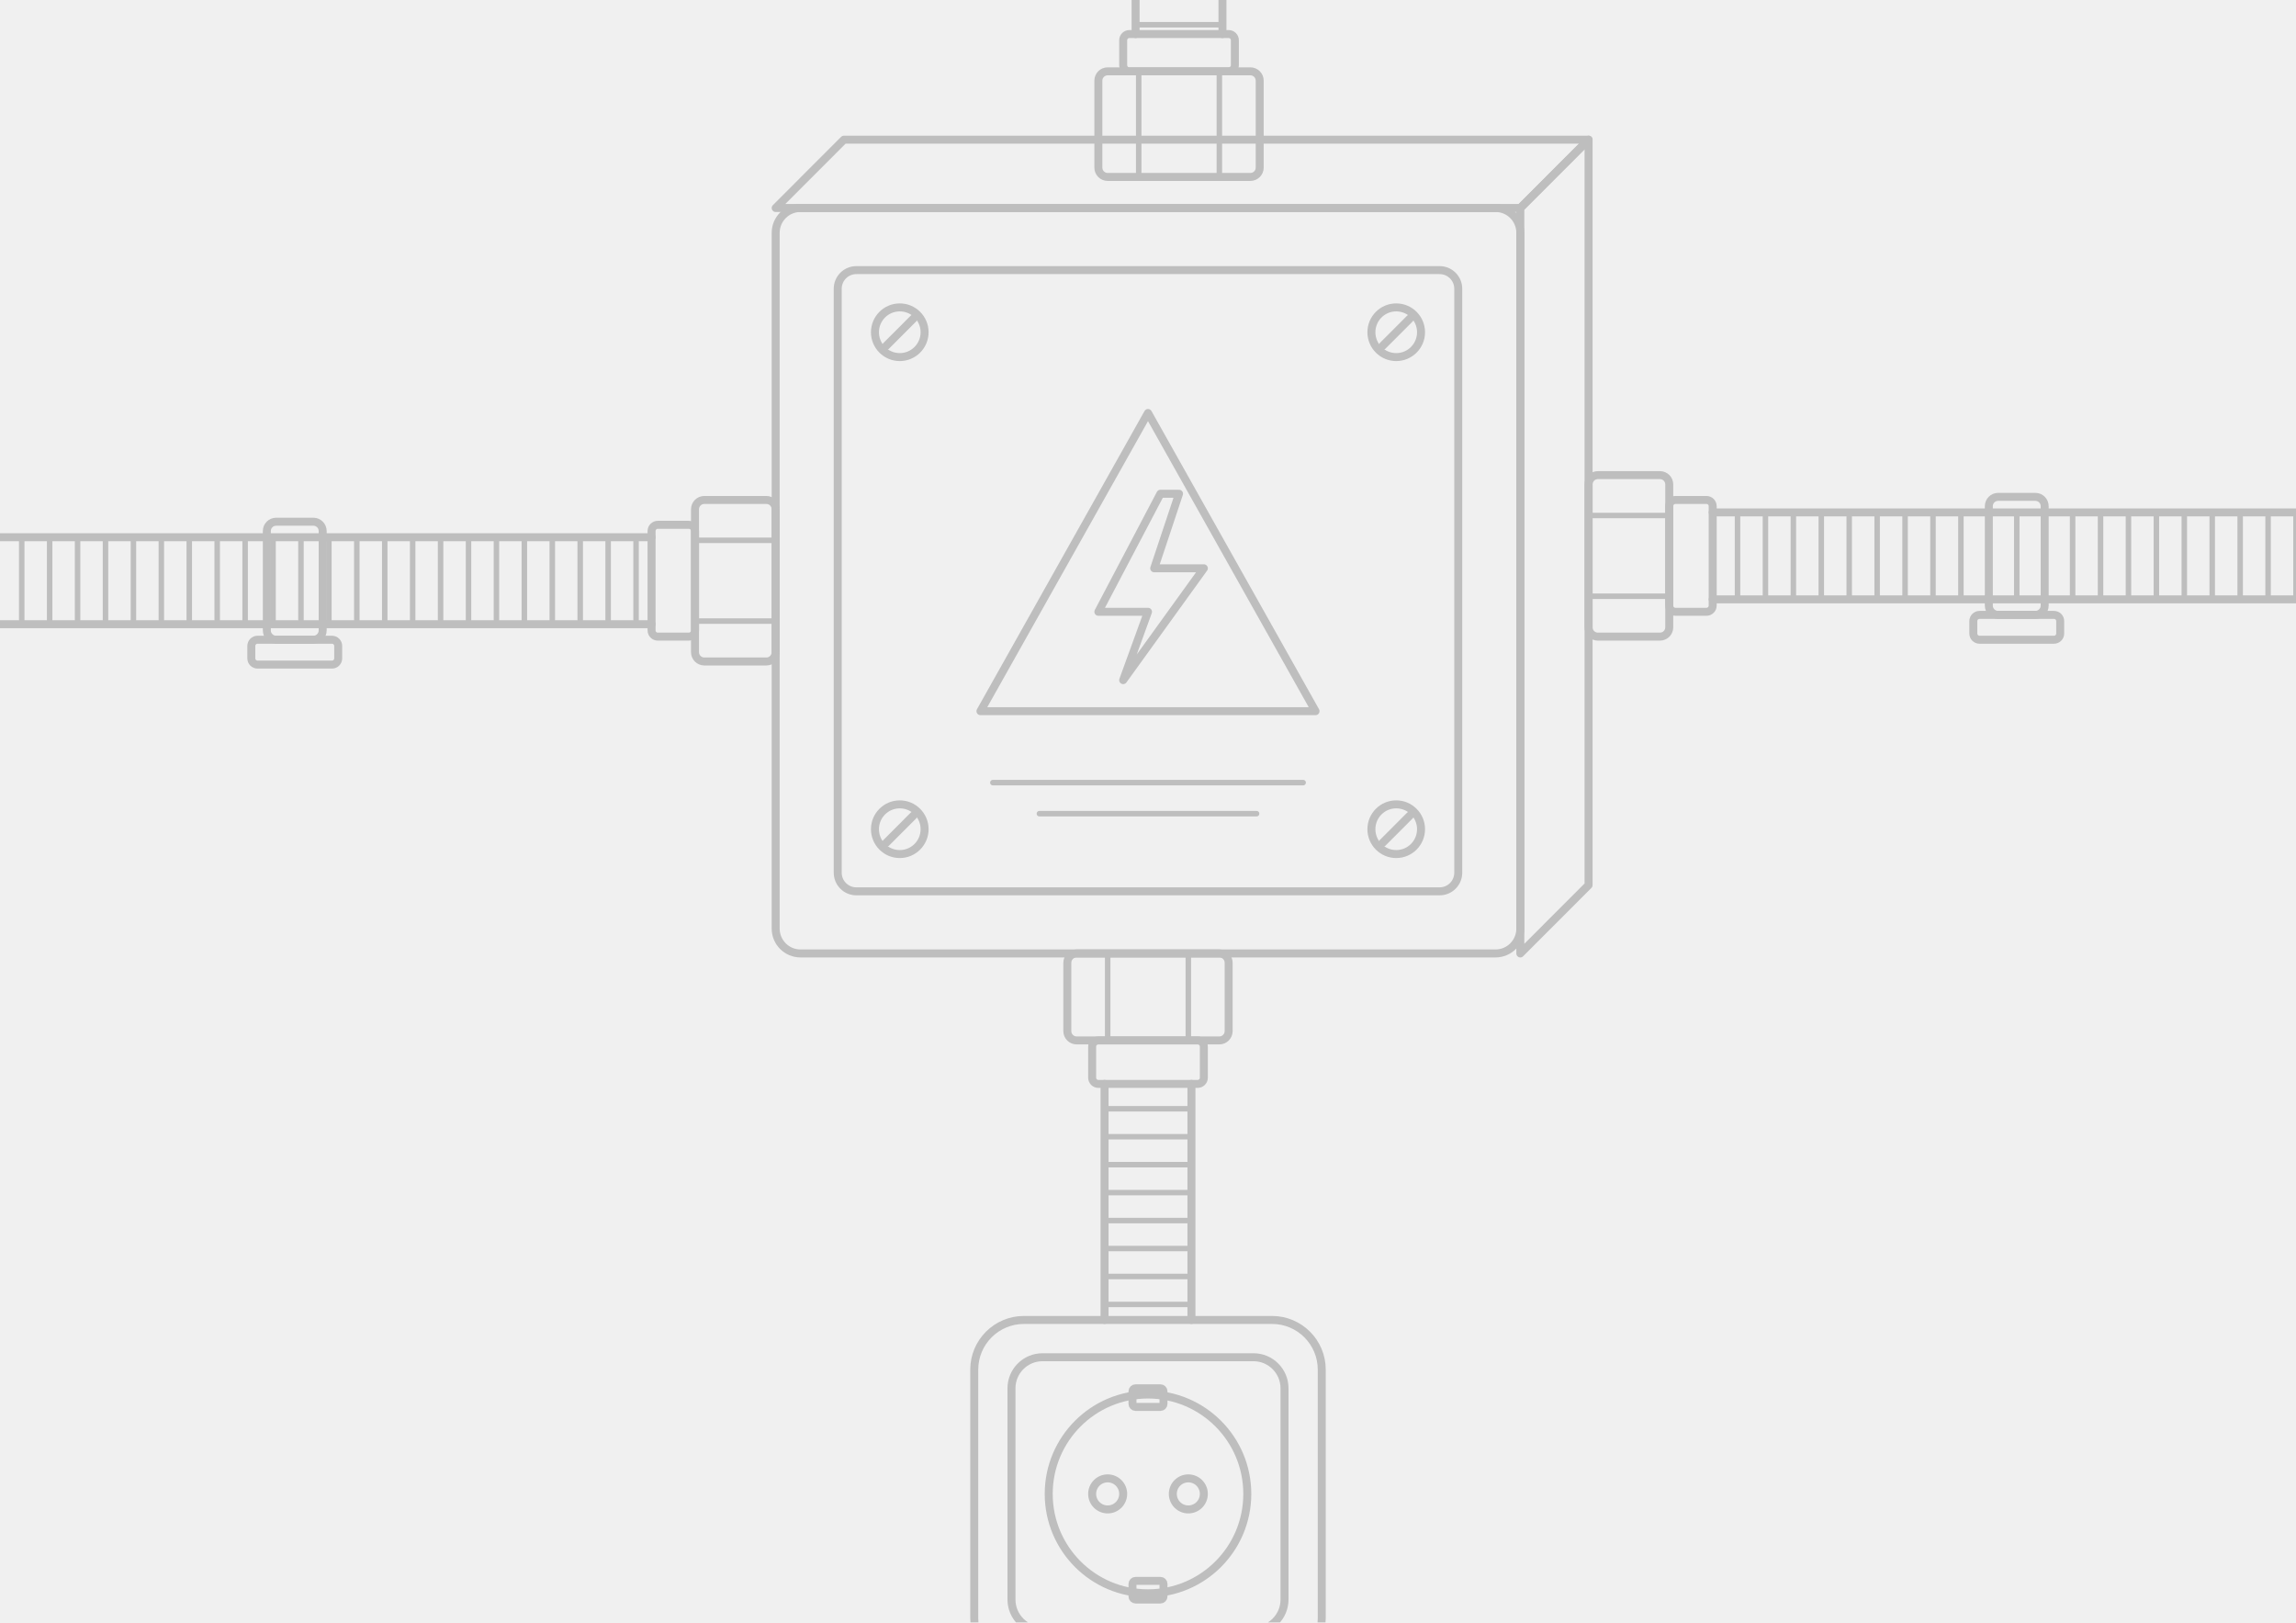
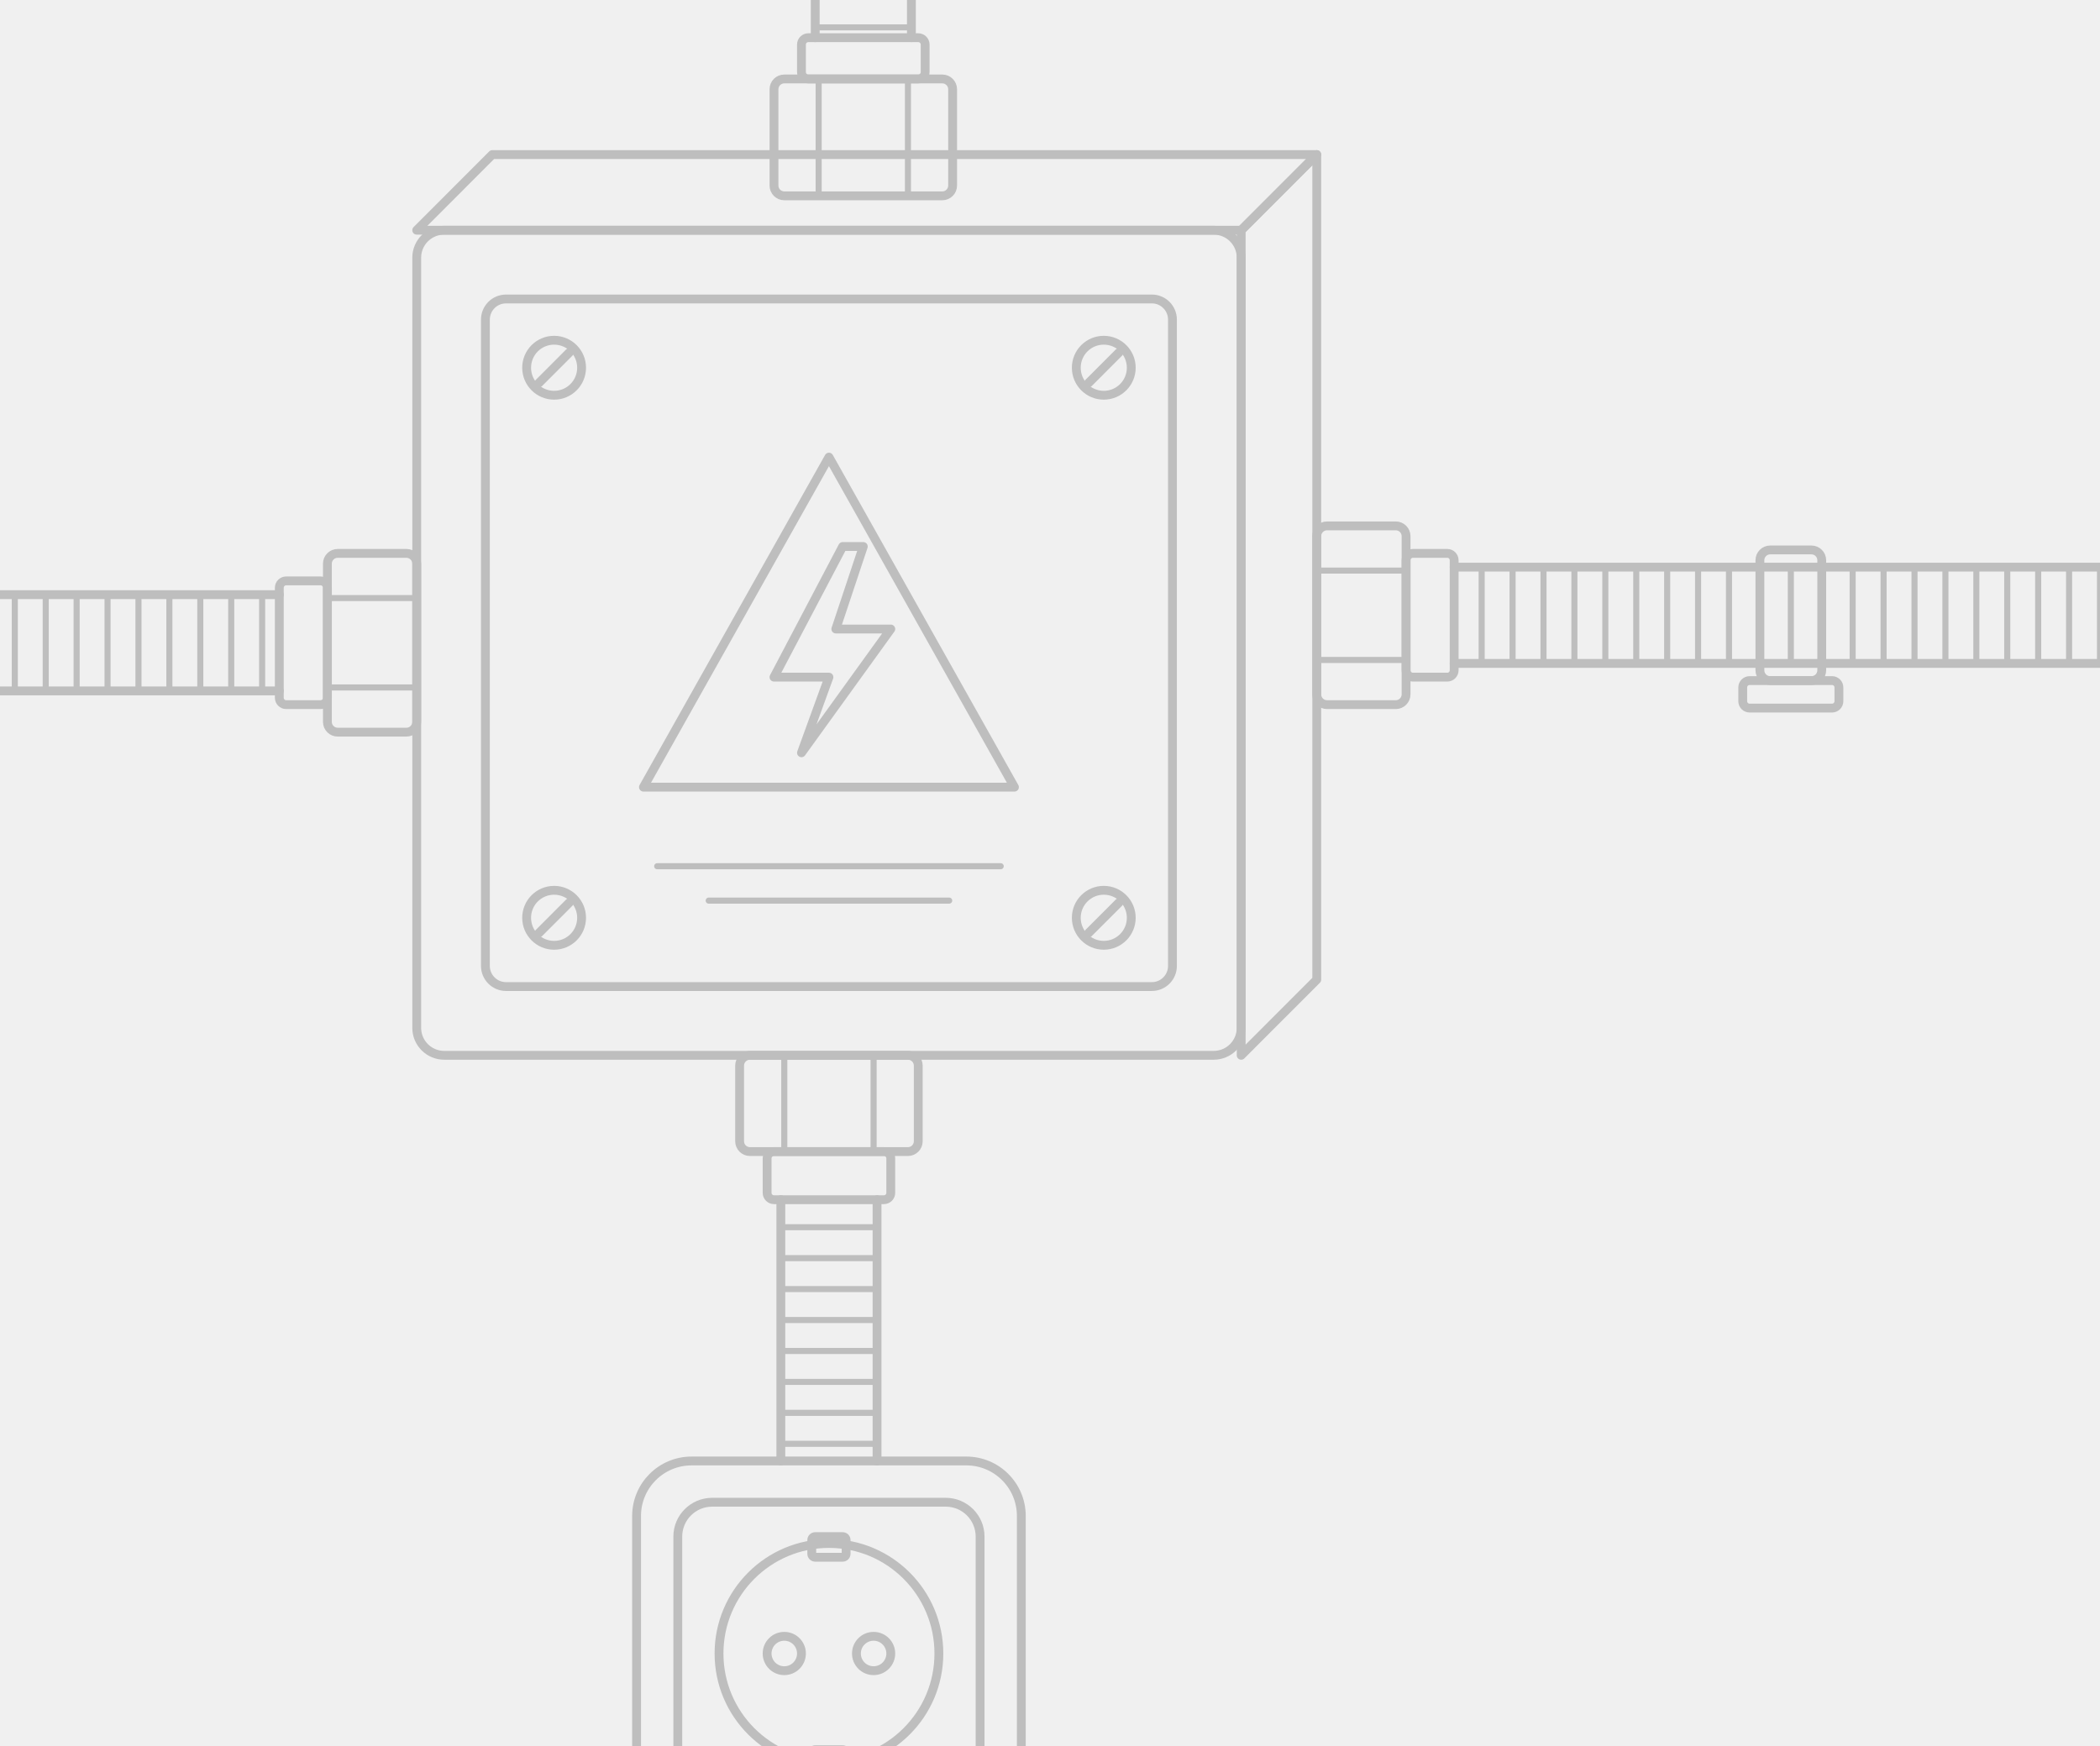
- <svg xmlns="http://www.w3.org/2000/svg" width="460" height="325" viewBox="0 0 460 325" fill="none">
+ <svg xmlns="http://www.w3.org/2000/svg" width="380" height="316" viewBox="80 0 380 316" fill="none">
  <g clip-path="url(#clip0_4045_11572)">
    <g clip-path="url(#clip1_4045_11572)">
      <path d="M-6.215 107.622H130.542" stroke="#BEBEBE" stroke-width="1.6" stroke-linecap="round" stroke-linejoin="round" />
      <path d="M-6.215 125.045H130.542" stroke="#BEBEBE" stroke-width="1.6" stroke-linecap="round" stroke-linejoin="round" />
      <path d="M-1.242 107.622V125.044M4.352 107.622V125.044M9.947 107.622V125.044M15.542 107.622V125.044M21.136 107.622V125.044M26.731 107.622V125.044M32.325 107.622V125.044M37.92 107.622V125.044M43.515 107.622V125.044M49.109 107.622V125.044M54.704 107.622V125.044M60.298 107.622V125.044M65.893 107.622V125.044M71.487 107.622V125.044M77.082 107.622V125.044M82.677 107.622V125.044M88.271 107.622V125.044M93.866 107.622V125.044M99.46 107.622V125.044M105.055 107.622V125.044M110.65 107.622V125.044M116.244 107.622V125.044M121.839 107.622V125.044M127.433 107.622V125.044" stroke="#BEBEBE" stroke-width="1.1" stroke-linecap="round" stroke-linejoin="round" />
      <path d="M343.137 102.645H466.218" stroke="#BEBEBE" stroke-width="1.6" stroke-linecap="round" stroke-linejoin="round" />
      <path d="M343.137 120.066H466.218" stroke="#BEBEBE" stroke-width="1.6" stroke-linecap="round" stroke-linejoin="round" />
      <path d="M348.109 102.645V120.067M353.704 102.645V120.067M359.299 102.645V120.067M364.893 102.645V120.067M370.488 102.645V120.067M376.082 102.645V120.067M381.677 102.645V120.067M387.272 102.645V120.067M392.866 102.645V120.067M398.461 102.645V120.067M404.055 102.645V120.067M409.65 102.645V120.067M415.245 102.645V120.067M420.839 102.645V120.067M426.434 102.645V120.067M432.028 102.645V120.067M437.623 102.645V120.067M443.217 102.645V120.067M448.812 102.645V120.067M454.407 102.645V120.067M460.001 102.645V120.067M465.596 102.645V120.067" stroke="#BEBEBE" stroke-width="1.1" stroke-linecap="round" stroke-linejoin="round" />
      <path d="M227.516 -39.223V6.822" stroke="#BEBEBE" stroke-width="1.6" stroke-linecap="round" stroke-linejoin="round" />
      <path d="M244.92 -39.223V6.822" stroke="#BEBEBE" stroke-width="1.6" stroke-linecap="round" stroke-linejoin="round" />
      <path d="M227.516 -34.244H244.921M227.516 -28.644H244.921M227.516 -23.044H244.921M227.516 -17.444H244.921M227.516 -11.844H244.921M227.516 -6.244H244.921M227.516 -0.644H244.921M227.516 4.956H244.921" stroke="#BEBEBE" stroke-width="1.1" stroke-linecap="round" stroke-linejoin="round" />
      <path d="M221.295 217.134V264.423" stroke="#BEBEBE" stroke-width="1.6" stroke-linecap="round" stroke-linejoin="round" />
      <path d="M238.705 217.134V264.423" stroke="#BEBEBE" stroke-width="1.6" stroke-linecap="round" stroke-linejoin="round" />
      <path d="M221.295 222.111H238.7M221.295 227.711H238.7M221.295 233.311H238.7M221.295 238.911H238.7M221.295 244.511H238.7M221.295 250.111H238.7M221.295 255.711H238.7M221.295 261.311H238.7" stroke="#BEBEBE" stroke-width="1.1" stroke-linecap="round" stroke-linejoin="round" />
      <path d="M62.783 104.512H55.324C54.294 104.512 53.459 105.347 53.459 106.378V126.289C53.459 127.32 54.294 128.156 55.324 128.156H62.783C63.813 128.156 64.648 127.32 64.648 126.289V106.378C64.648 105.347 63.813 104.512 62.783 104.512Z" stroke="#BEBEBE" stroke-width="1.6" stroke-linecap="round" stroke-linejoin="round" />
      <path d="M66.514 128.155H51.595C50.908 128.155 50.352 128.712 50.352 129.4V131.889C50.352 132.576 50.908 133.133 51.595 133.133H66.514C67.2 133.133 67.757 132.576 67.757 131.889V129.4C67.757 128.712 67.2 128.155 66.514 128.155Z" stroke="#BEBEBE" stroke-width="1.6" stroke-linecap="round" stroke-linejoin="round" />
      <path d="M407.783 99.533H400.324C399.294 99.533 398.459 100.369 398.459 101.4V121.311C398.459 122.342 399.294 123.178 400.324 123.178H407.783C408.813 123.178 409.648 122.342 409.648 121.311V101.4C409.648 100.369 408.813 99.533 407.783 99.533Z" stroke="#BEBEBE" stroke-width="1.6" stroke-linecap="round" stroke-linejoin="round" />
      <path d="M411.514 123.178H396.595C395.908 123.178 395.352 123.735 395.352 124.422V126.911C395.352 127.598 395.908 128.156 396.595 128.156H411.514C412.2 128.156 412.757 127.598 412.757 126.911V124.422C412.757 123.735 412.2 123.178 411.514 123.178Z" stroke="#BEBEBE" stroke-width="1.6" stroke-linecap="round" stroke-linejoin="round" />
      <path d="M155.406 41.666L169.082 27.977H318.271L304.595 41.666H155.406Z" stroke="#BEBEBE" stroke-width="1.6" stroke-linecap="round" stroke-linejoin="round" />
      <path d="M304.594 41.666L318.269 27.977V177.311L304.594 191V41.666Z" stroke="#BEBEBE" stroke-width="1.6" stroke-linecap="round" stroke-linejoin="round" />
      <path d="M299.622 41.667H160.379C157.633 41.667 155.406 43.896 155.406 46.645V186.023C155.406 188.772 157.633 191 160.379 191H299.622C302.369 191 304.595 188.772 304.595 186.023V46.645C304.595 43.896 302.369 41.667 299.622 41.667Z" stroke="#BEBEBE" stroke-width="1.6" stroke-linecap="round" stroke-linejoin="round" />
      <path d="M288.431 54.111H171.566C169.506 54.111 167.836 55.783 167.836 57.845V174.822C167.836 176.884 169.506 178.556 171.566 178.556H288.431C290.49 178.556 292.16 176.884 292.16 174.822V57.845C292.16 55.783 290.49 54.111 288.431 54.111Z" stroke="#BEBEBE" stroke-width="1.6" stroke-linecap="round" stroke-linejoin="round" />
      <path d="M180.268 71.534C183.014 71.534 185.241 69.305 185.241 66.556C185.241 63.807 183.014 61.578 180.268 61.578C177.521 61.578 175.295 63.807 175.295 66.556C175.295 69.305 177.521 71.534 180.268 71.534Z" stroke="#BEBEBE" stroke-width="1.6" stroke-linecap="round" stroke-linejoin="round" />
      <path d="M177.535 69.294L183.005 63.818" stroke="#BEBEBE" stroke-width="1.6" stroke-linecap="round" stroke-linejoin="round" />
      <path d="M279.731 71.534C282.477 71.534 284.704 69.305 284.704 66.556C284.704 63.807 282.477 61.578 279.731 61.578C276.984 61.578 274.758 63.807 274.758 66.556C274.758 69.305 276.984 71.534 279.731 71.534Z" stroke="#BEBEBE" stroke-width="1.6" stroke-linecap="round" stroke-linejoin="round" />
      <path d="M276.996 69.294L282.466 63.818" stroke="#BEBEBE" stroke-width="1.6" stroke-linecap="round" stroke-linejoin="round" />
      <path d="M180.268 171.089C183.014 171.089 185.241 168.861 185.241 166.112C185.241 163.362 183.014 161.134 180.268 161.134C177.521 161.134 175.295 163.362 175.295 166.112C175.295 168.861 177.521 171.089 180.268 171.089Z" stroke="#BEBEBE" stroke-width="1.6" stroke-linecap="round" stroke-linejoin="round" />
      <path d="M177.535 168.85L183.005 163.374" stroke="#BEBEBE" stroke-width="1.6" stroke-linecap="round" stroke-linejoin="round" />
      <path d="M279.731 171.088C282.477 171.088 284.704 168.86 284.704 166.111C284.704 163.361 282.477 161.133 279.731 161.133C276.984 161.133 274.758 163.361 274.758 166.111C274.758 168.86 276.984 171.088 279.731 171.088Z" stroke="#BEBEBE" stroke-width="1.6" stroke-linecap="round" stroke-linejoin="round" />
      <path d="M276.996 168.85L282.466 163.374" stroke="#BEBEBE" stroke-width="1.6" stroke-linecap="round" stroke-linejoin="round" />
      <path d="M229.999 82.733L263.567 142.467H196.432L229.999 82.733Z" stroke="#BEBEBE" stroke-width="1.6" stroke-linecap="round" stroke-linejoin="round" />
      <path d="M232.487 98.911L220.055 122.556H230.001L225.028 136.244L241.19 113.844H231.244L236.217 98.911H232.487Z" stroke="#BEBEBE" stroke-width="1.6" stroke-linecap="round" stroke-linejoin="round" />
      <path d="M198.92 156.777H261.082" stroke="#BEBEBE" stroke-width="1.1" stroke-linecap="round" stroke-linejoin="round" />
      <path d="M208.242 163H251.756" stroke="#BEBEBE" stroke-width="1.1" stroke-linecap="round" stroke-linejoin="round" />
      <path d="M153.539 100.156H141.107C140.077 100.156 139.242 100.992 139.242 102.023V130.645C139.242 131.676 140.077 132.512 141.107 132.512H153.539C154.569 132.512 155.404 131.676 155.404 130.645V102.023C155.404 100.992 154.569 100.156 153.539 100.156Z" stroke="#BEBEBE" stroke-width="1.6" stroke-linecap="round" stroke-linejoin="round" />
      <path d="M138 105.133H131.784C131.098 105.133 130.541 105.69 130.541 106.377V126.288C130.541 126.976 131.098 127.533 131.784 127.533H138C138.687 127.533 139.244 126.976 139.244 126.288V106.377C139.244 105.69 138.687 105.133 138 105.133Z" stroke="#BEBEBE" stroke-width="1.6" stroke-linecap="round" stroke-linejoin="round" />
      <path d="M332.567 95.178H320.134C319.104 95.178 318.27 96.013 318.27 97.044V125.667C318.27 126.698 319.104 127.533 320.134 127.533H332.567C333.597 127.533 334.432 126.698 334.432 125.667V97.044C334.432 96.013 333.597 95.178 332.567 95.178Z" stroke="#BEBEBE" stroke-width="1.6" stroke-linecap="round" stroke-linejoin="round" />
      <path d="M341.891 100.156H335.675C334.988 100.156 334.432 100.713 334.432 101.401V121.312C334.432 121.999 334.988 122.556 335.675 122.556H341.891C342.578 122.556 343.134 121.999 343.134 121.312V101.401C343.134 100.713 342.578 100.156 341.891 100.156Z" stroke="#BEBEBE" stroke-width="1.6" stroke-linecap="round" stroke-linejoin="round" />
      <path d="M250.514 14.289H221.92C220.89 14.289 220.055 15.125 220.055 16.156V33.578C220.055 34.609 220.89 35.445 221.92 35.445H250.514C251.544 35.445 252.379 34.609 252.379 33.578V16.156C252.379 15.125 251.544 14.289 250.514 14.289Z" stroke="#BEBEBE" stroke-width="1.6" stroke-linecap="round" stroke-linejoin="round" />
      <path d="M246.162 6.822H226.271C225.584 6.822 225.027 7.379 225.027 8.067V13.044C225.027 13.732 225.584 14.289 226.271 14.289H246.162C246.849 14.289 247.406 13.732 247.406 13.044V8.067C247.406 7.379 246.849 6.822 246.162 6.822Z" stroke="#BEBEBE" stroke-width="1.6" stroke-linecap="round" stroke-linejoin="round" />
      <path d="M244.295 191H215.701C214.671 191 213.836 191.836 213.836 192.867V206.556C213.836 207.586 214.671 208.422 215.701 208.422H244.295C245.325 208.422 246.16 207.586 246.16 206.556V192.867C246.16 191.836 245.325 191 244.295 191Z" stroke="#BEBEBE" stroke-width="1.6" stroke-linecap="round" stroke-linejoin="round" />
      <path d="M239.946 208.422H220.054C219.367 208.422 218.811 208.979 218.811 209.666V215.889C218.811 216.576 219.367 217.133 220.054 217.133H239.946C240.632 217.133 241.189 216.576 241.189 215.889V209.666C241.189 208.979 240.632 208.422 239.946 208.422Z" stroke="#BEBEBE" stroke-width="1.6" stroke-linecap="round" stroke-linejoin="round" />
      <path d="M139.242 108.244H155.404" stroke="#BEBEBE" stroke-width="1.1" stroke-linecap="round" stroke-linejoin="round" />
      <path d="M139.242 124.422H155.404" stroke="#BEBEBE" stroke-width="1.1" stroke-linecap="round" stroke-linejoin="round" />
      <path d="M318.27 103.267H334.432" stroke="#BEBEBE" stroke-width="1.1" stroke-linecap="round" stroke-linejoin="round" />
      <path d="M318.27 119.444H334.432" stroke="#BEBEBE" stroke-width="1.1" stroke-linecap="round" stroke-linejoin="round" />
      <path d="M228.137 14.289V35.445" stroke="#BEBEBE" stroke-width="1.1" stroke-linecap="round" stroke-linejoin="round" />
      <path d="M244.295 14.289V35.445" stroke="#BEBEBE" stroke-width="1.1" stroke-linecap="round" stroke-linejoin="round" />
      <path d="M221.92 191V208.422" stroke="#BEBEBE" stroke-width="1.1" stroke-linecap="round" stroke-linejoin="round" />
      <path d="M238.08 191V208.422" stroke="#BEBEBE" stroke-width="1.1" stroke-linecap="round" stroke-linejoin="round" />
      <path d="M254.865 264.422H205.135C199.642 264.422 195.189 268.879 195.189 274.377V324.155C195.189 329.654 199.642 334.111 205.135 334.111H254.865C260.358 334.111 264.811 329.654 264.811 324.155V274.377C264.811 268.879 260.358 264.422 254.865 264.422Z" stroke="#BEBEBE" stroke-width="1.6" stroke-linecap="round" stroke-linejoin="round" />
      <path d="M251.135 271.889H208.865C205.432 271.889 202.648 274.674 202.648 278.111V320.422C202.648 323.858 205.432 326.644 208.865 326.644H251.135C254.568 326.644 257.351 323.858 257.351 320.422V278.111C257.351 274.674 254.568 271.889 251.135 271.889Z" stroke="#BEBEBE" stroke-width="1.6" stroke-linecap="round" stroke-linejoin="round" />
      <path d="M230.001 319.178C240.987 319.178 249.893 310.263 249.893 299.267C249.893 288.27 240.987 279.355 230.001 279.355C219.015 279.355 210.109 288.27 210.109 299.267C210.109 310.263 219.015 319.178 230.001 319.178Z" stroke="#BEBEBE" stroke-width="1.6" stroke-linecap="round" stroke-linejoin="round" />
      <path d="M221.919 302.377C223.635 302.377 225.027 300.985 225.027 299.266C225.027 297.548 223.635 296.155 221.919 296.155C220.202 296.155 218.811 297.548 218.811 299.266C218.811 300.985 220.202 302.377 221.919 302.377Z" stroke="#BEBEBE" stroke-width="1.6" stroke-linecap="round" stroke-linejoin="round" />
      <path d="M238.081 302.377C239.797 302.377 241.189 300.985 241.189 299.266C241.189 297.548 239.797 296.155 238.081 296.155C236.364 296.155 234.973 297.548 234.973 299.266C234.973 300.985 236.364 302.377 238.081 302.377Z" stroke="#BEBEBE" stroke-width="1.6" stroke-linecap="round" stroke-linejoin="round" />
      <path d="M232.485 278.111H227.512C227.169 278.111 226.891 278.39 226.891 278.734V281.222C226.891 281.566 227.169 281.845 227.512 281.845H232.485C232.829 281.845 233.107 281.566 233.107 281.222V278.734C233.107 278.39 232.829 278.111 232.485 278.111Z" stroke="#BEBEBE" stroke-width="1.6" stroke-linecap="round" stroke-linejoin="round" />
      <path d="M232.485 316.688H227.512C227.169 316.688 226.891 316.967 226.891 317.311V319.8C226.891 320.143 227.169 320.422 227.512 320.422H232.485C232.829 320.422 233.107 320.143 233.107 319.8V317.311C233.107 316.967 232.829 316.688 232.485 316.688Z" stroke="#BEBEBE" stroke-width="1.6" stroke-linecap="round" stroke-linejoin="round" />
    </g>
  </g>
  <defs>
    <clipPath id="clip0_4045_11572">
      <rect width="460" height="325" fill="white" />
    </clipPath>
    <clipPath id="clip1_4045_11572">
      <rect width="460" height="392" fill="white" transform="translate(0 -33)" />
    </clipPath>
  </defs>
</svg>
